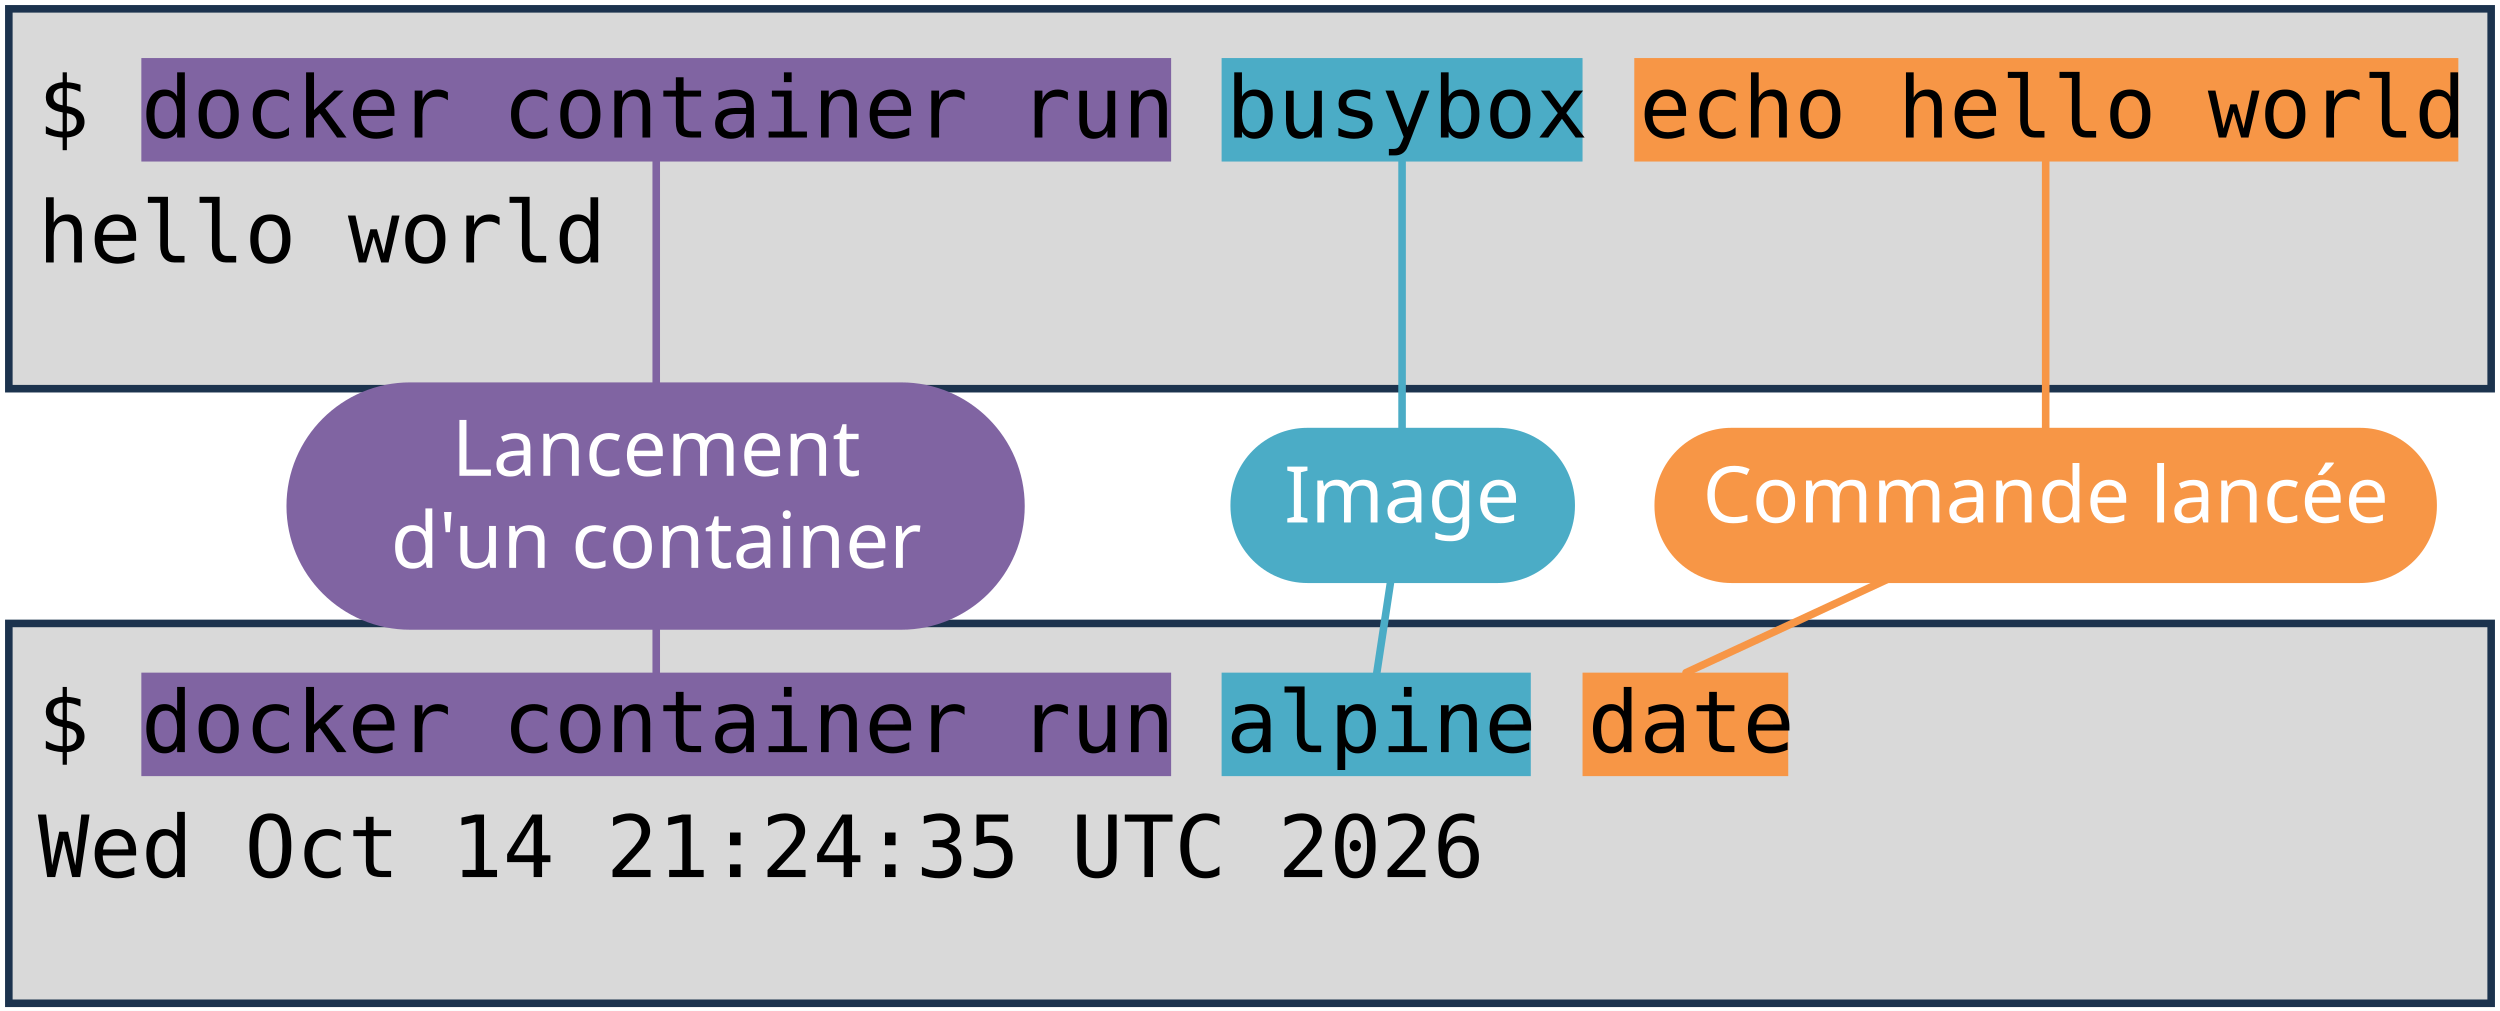
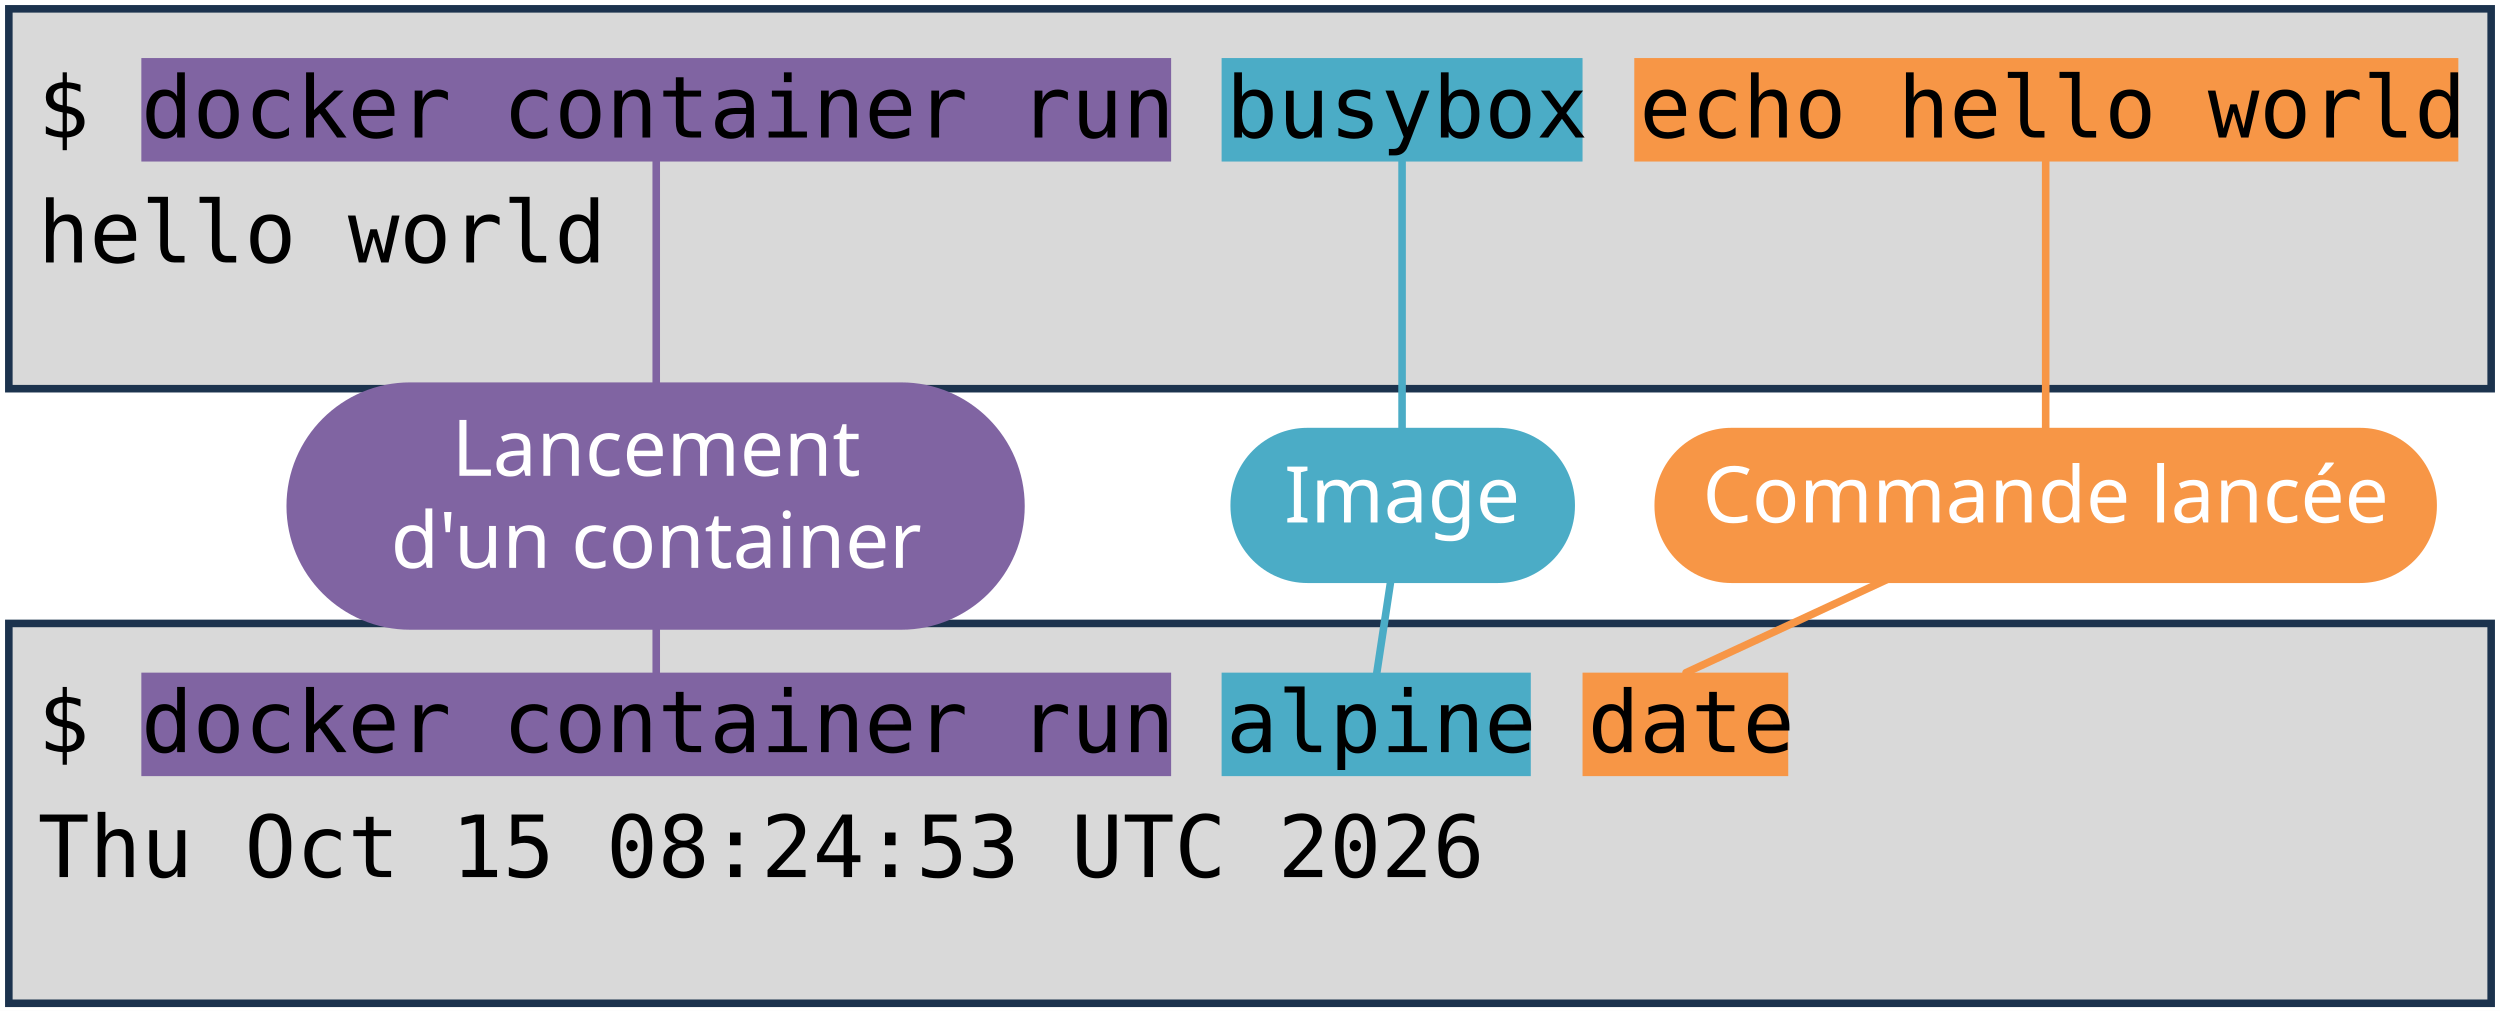
<svg xmlns="http://www.w3.org/2000/svg" viewBox="0 0 1981 801" width="1981" height="801" role="img" aria-label="Deux terminaux : docker container run busybox echo hello world, et docker container run alpine date. Annotations : lancement d'un container, image, commande lancée.">
  <style>
    .code { font-family: "DejaVu Sans Mono", Menlo, Consolas, monospace; font-size: 68px; fill: #000000; }
    .pill { font-family: "Trebuchet MS", "Century Gothic", Verdana, sans-serif; font-size: 62px; text-anchor: middle; }
  </style>
  <rect width="1981" height="801" fill="#FFFFFF" />
  <rect x="7" y="7" width="1967" height="301" fill="#D9D9D9" stroke="#1C334E" stroke-width="6" />
  <rect x="7" y="494" width="1967" height="301" fill="#D9D9D9" stroke="#1C334E" stroke-width="6" />
  <rect x="112" y="46" width="816" height="82" fill="#8064A2" />
  <rect x="112" y="533" width="816" height="82" fill="#8064A2" />
  <rect x="968" y="46" width="286" height="82" fill="#4BACC6" />
  <rect x="968" y="533" width="245" height="82" fill="#4BACC6" />
  <rect x="1295" y="46" width="653" height="82" fill="#F79646" />
  <rect x="1254" y="533" width="163" height="82" fill="#F79646" />
  <text x="30" y="109" class="code" xml:space="preserve">$ docker container run busybox echo hello world</text>
  <text x="30" y="208" class="code" xml:space="preserve">hello world</text>
  <text x="30" y="596" class="code" xml:space="preserve">$ docker container run alpine date</text>
-   <text x="30" y="695" class="code" xml:space="preserve">Wed Oct 14 21:24:35 UTC 2026</text>
+   <text x="30" y="695" class="code" xml:space="preserve">Thu Oct 15 08:24:53 UTC 2026</text>
  <path d="M 520 401 L 520 128" stroke="#8064A2" stroke-width="6" fill="none" stroke-linecap="round" />
  <path d="M 520 401 L 520 533" stroke="#8064A2" stroke-width="6" fill="none" stroke-linecap="round" />
  <rect x="227" y="303" width="585" height="196" rx="98" fill="#8064A2" />
  <text x="520" y="377" class="pill" fill="#FFFFFF">Lancement</text>
  <text x="520" y="450" class="pill" fill="#FFFFFF">d'un container</text>
  <path d="M 1111 401 L 1111 128" stroke="#4BACC6" stroke-width="6" fill="none" stroke-linecap="round" />
  <path d="M 1111 401 L 1091 533" stroke="#4BACC6" stroke-width="6" fill="none" stroke-linecap="round" />
  <rect x="975" y="339" width="273" height="123" rx="61" fill="#4BACC6" />
  <text x="1111" y="414" class="pill" fill="#FFFFFF">Image</text>
  <path d="M 1621 401 L 1621 128" stroke="#F79646" stroke-width="6" fill="none" stroke-linecap="round" />
  <path d="M 1621 401 L 1336 533" stroke="#F79646" stroke-width="6" fill="none" stroke-linecap="round" />
  <rect x="1311" y="339" width="620" height="123" rx="61" fill="#F79646" />
  <text x="1621" y="414" class="pill" fill="#FFFFFF">Commande lancée</text>
</svg>
